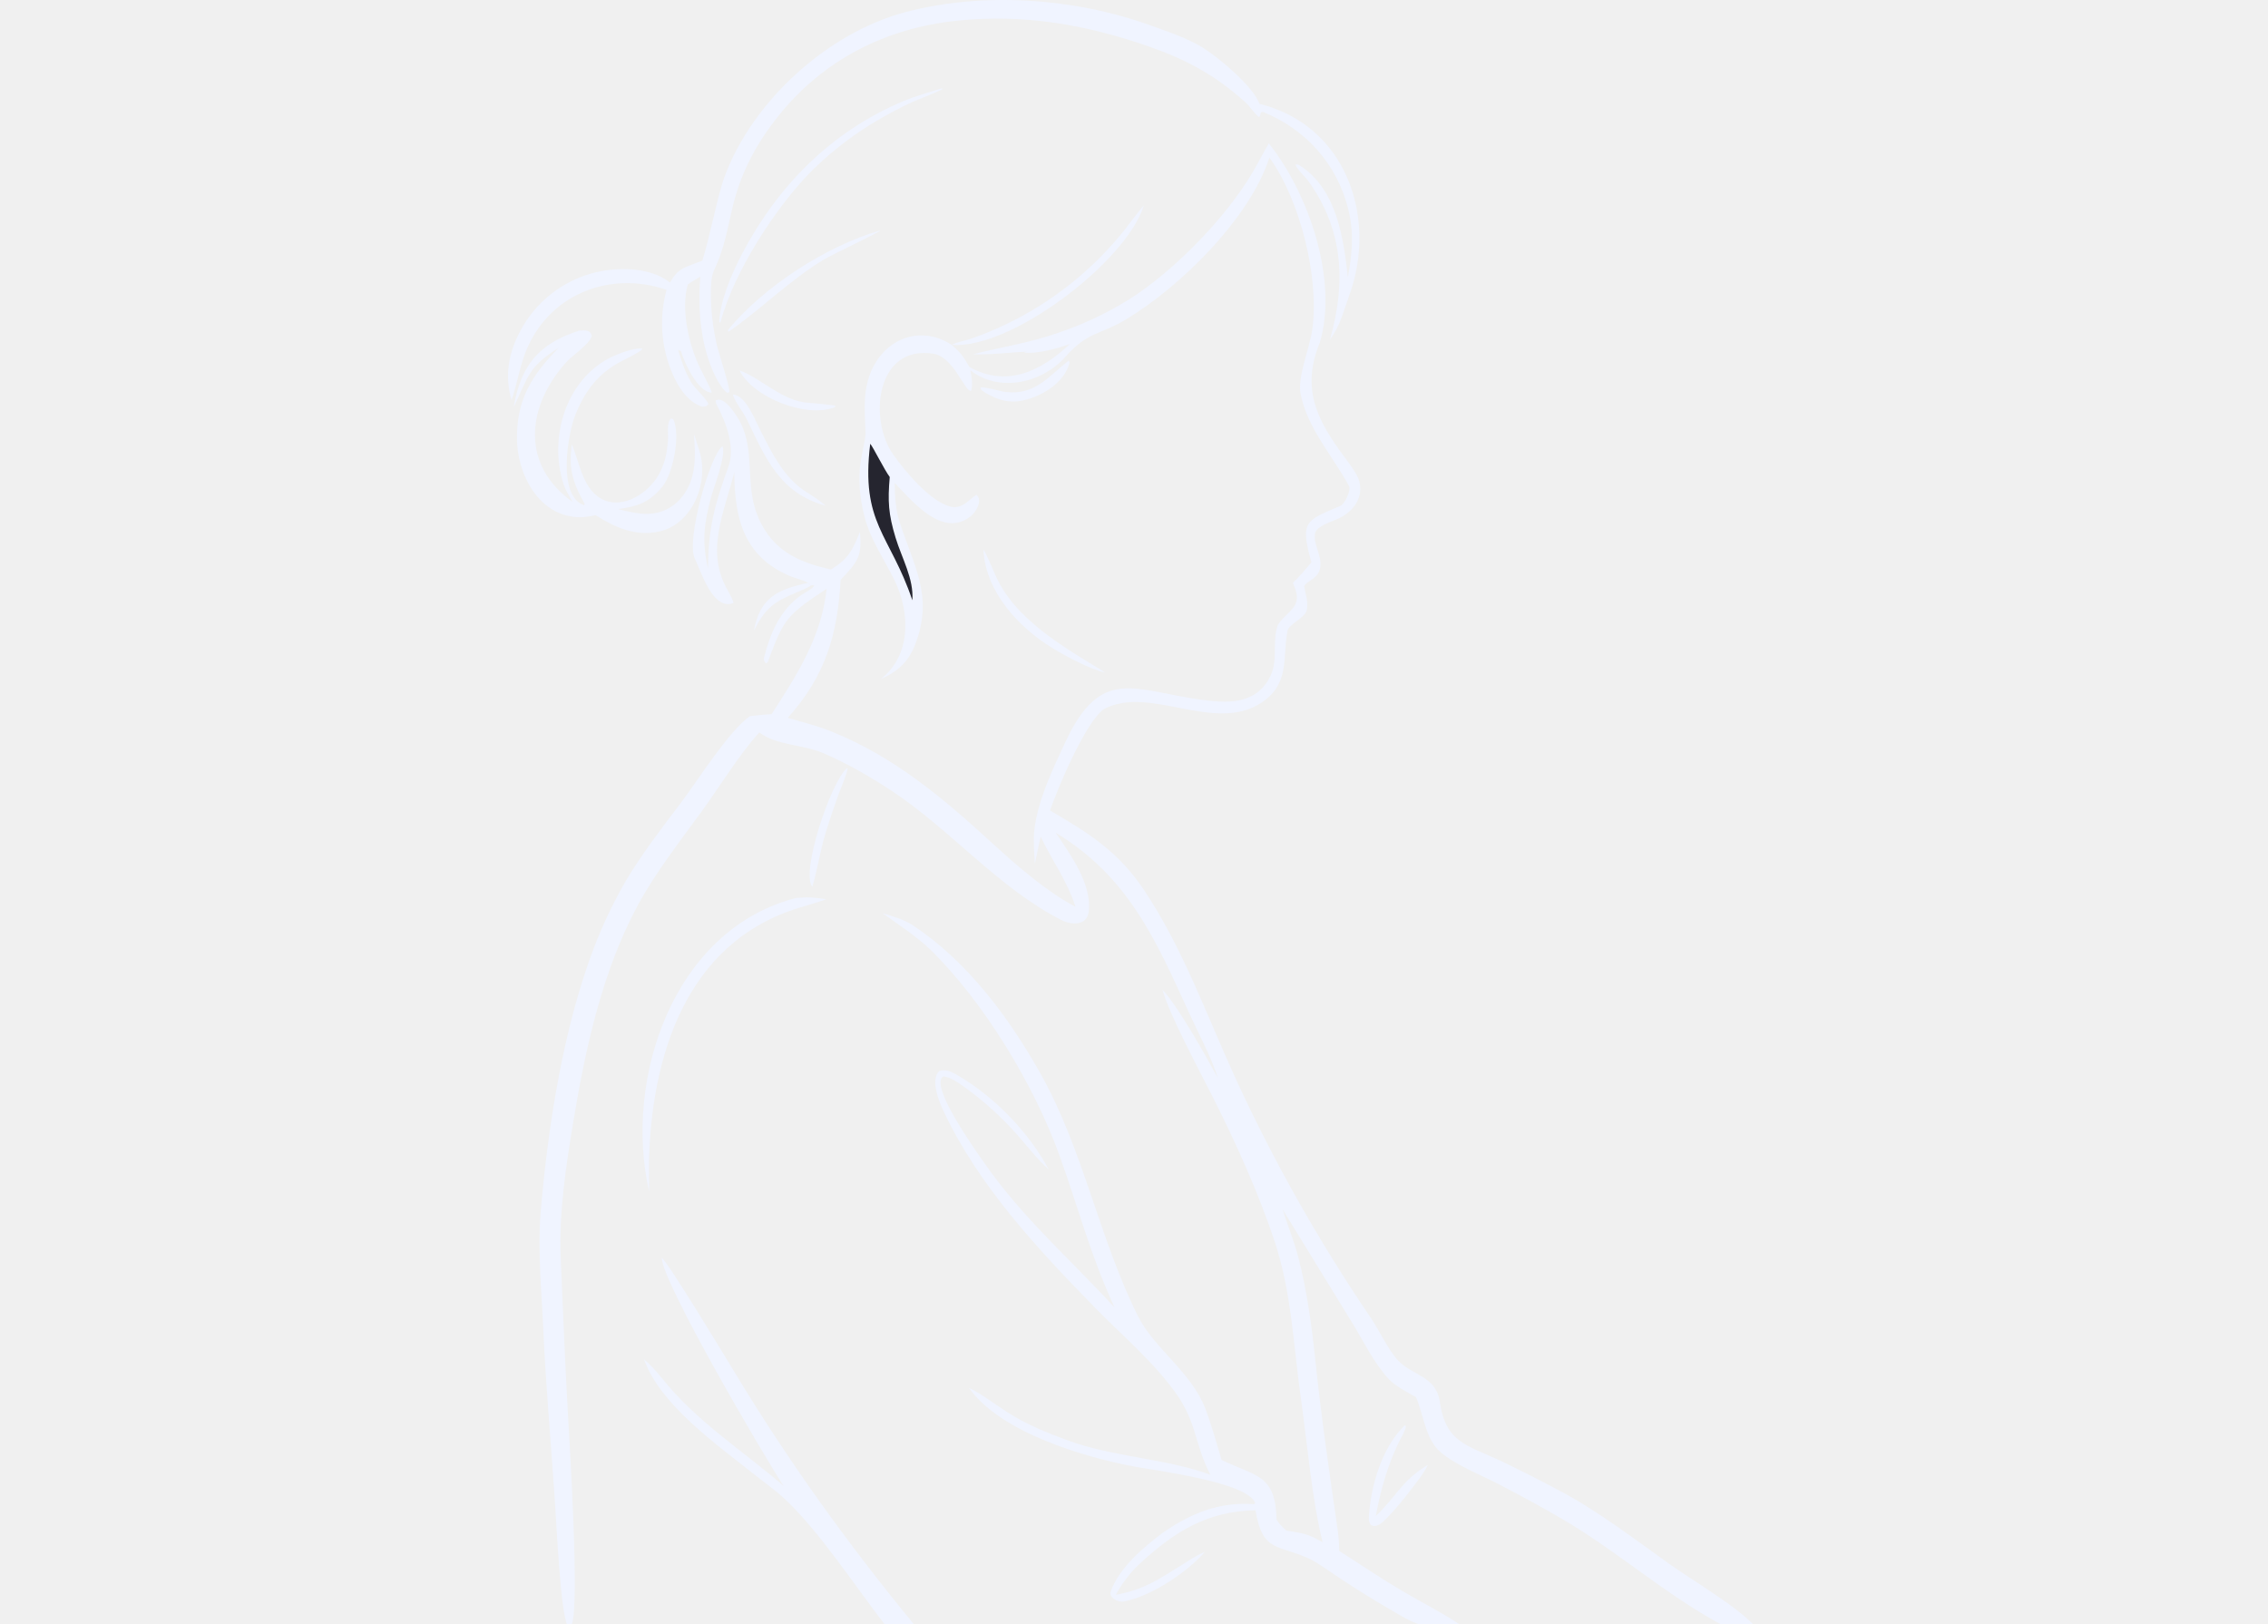
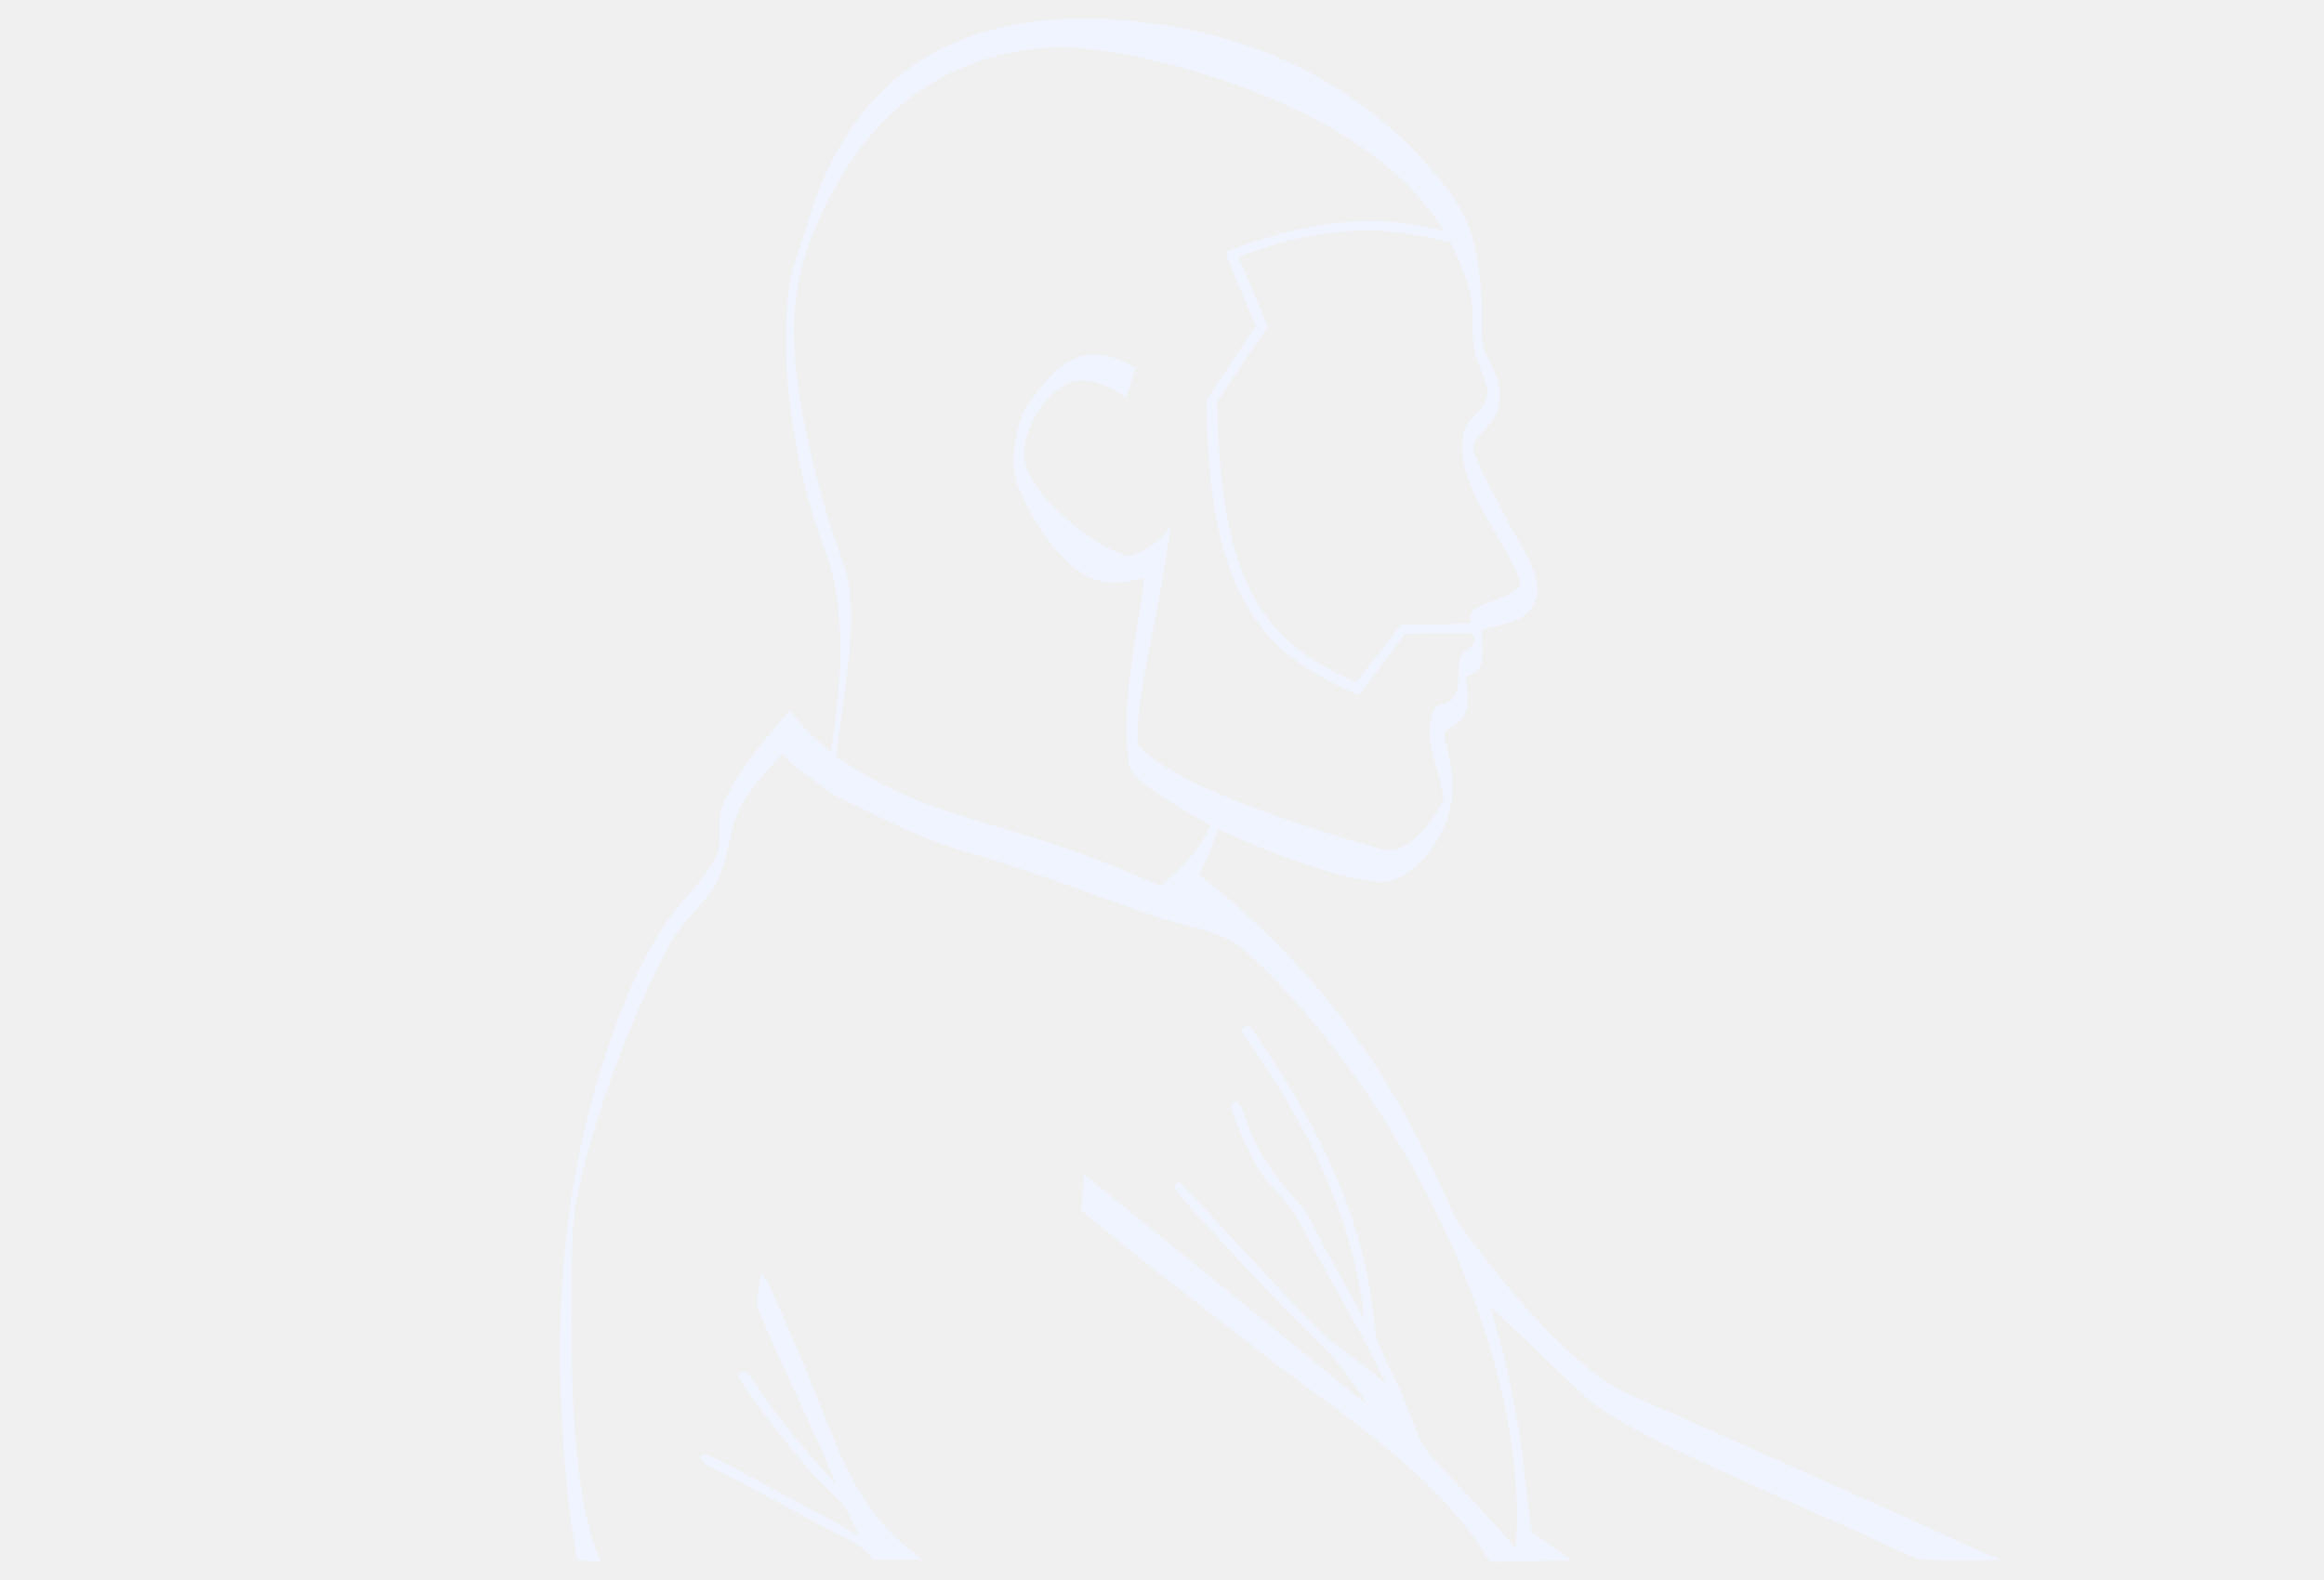
- <svg xmlns="http://www.w3.org/2000/svg" width="250" height="179" viewBox="0 0 250 179" fill="none">
-   <g clip-path="url(#clip0_3619_13858)">
-     <path d="M139.878 15.78C139.898 15.82 139.916 15.861 139.935 15.901C144.224 21.316 147.51 30.762 145.499 37.715C143.396 42.799 145.125 46.27 148.239 50.429C148.666 50.998 149.62 52.264 149.823 53.01C150.307 54.779 149.27 56.275 147.703 57.074C146.958 57.454 145.312 57.888 144.975 58.684C144.693 60.043 145.718 61.087 145.532 62.532C145.367 63.815 143.96 64.02 143.761 64.642C143.917 65.523 144.214 66.312 144.053 67.215C143.895 68.091 142.05 68.8 141.913 69.541C141.353 72.57 142.212 75.381 139.002 77.478C133.842 80.85 126.704 75.487 121.696 78.15C119.687 79.533 116.58 86.866 115.743 89.337C120.054 91.839 123.307 93.89 126.155 98.172C130.451 104.631 133.064 112.068 136.292 119.071C140.478 128.154 145.362 136.777 150.961 145.057C151.975 146.47 152.952 148.71 154.103 149.95C155.631 151.596 158.3 151.658 158.711 154.507C159.369 159.087 161.742 159.264 165.595 161.103C167.938 162.228 170.253 163.409 172.539 164.646C176.291 166.693 180.42 169.809 183.918 172.315C186.373 174.074 191.443 177.052 193.388 179.184C192.376 179.237 190.447 179.453 189.583 178.981C183.45 175.637 178.212 170.934 172.181 167.412C169.977 166.125 167.738 164.907 165.471 163.734C163.387 162.615 160.582 161.582 158.789 160.056C157.108 158.626 156.946 155.963 156.079 153.99C155.154 153.475 153.795 152.762 153.087 152.004C151.456 150.26 150.319 147.871 149.07 145.834L141.363 133.267C141.923 135.01 142.665 136.844 143.116 138.595C144.054 142.23 144.581 146.047 144.971 149.777C145.627 156.052 146.528 162.293 147.437 168.535C147.547 169.293 147.623 170.178 147.615 170.944C149.982 172.448 152.083 173.888 154.521 175.328C156.519 176.51 159.23 177.897 161.077 179.173C156.854 179.398 156.875 179.542 153.17 177.364C151.323 176.283 149.506 175.153 147.72 173.975C146.932 173.461 145.266 172.258 144.503 171.893C140.86 170.15 139.186 171.205 138.391 166.468C133.059 166.543 129.357 168.869 125.484 172.496C124.589 173.335 123.567 174.679 123 175.78C126.036 175.235 127.612 174.145 130.216 172.53C131.067 172 131.87 171.434 132.8 171.06C130.904 173.271 126.861 175.963 123.889 176.519C123.218 176.644 122.208 176.079 122.435 175.427C123.335 172.847 125.984 170.596 128.118 168.984C131.295 166.77 134.418 165.513 138.235 165.796L138.357 165.682C137.62 163.382 127.387 162.082 125.096 161.658C119.395 160.601 110.265 157.851 106.811 152.982L106.968 153.055C108.22 153.654 109.828 154.894 111.062 155.673C113.267 157.068 115.312 157.882 117.715 158.77C122.61 160.581 128.692 160.784 133.424 162.56C131.469 158.766 132.052 156.565 129 152.732C126.572 149.601 123.546 147.042 120.787 144.221C114.458 137.748 107.905 130.763 104.019 122.498C103.501 121.398 102.533 119.021 103.53 118.05C104.216 117.845 104.772 118.075 105.392 118.428C109.557 120.81 113.329 124.697 115.599 128.897C114.501 127.97 113.174 126.266 112.188 125.144C110.434 123.151 108.46 121.362 106.304 119.813C105.682 119.372 104.71 118.655 103.953 118.658C102.421 119.669 107.577 126.856 108.475 128.151C112.645 134.168 117.983 138.8 122.86 144.117C120.141 138.222 118.908 133.24 116.766 127.304C113.955 119.519 108.396 110.349 102.462 104.587C101.167 103.329 98.822 101.74 97.287 100.66C98.283 100.948 99.653 101.356 100.543 101.936C106.569 105.909 111.096 111.974 114.608 118.181C119.421 126.688 121.09 136.33 125.411 145.017C127.225 148.663 131.319 151.214 132.86 155.257C133.59 157.173 134.07 158.973 134.658 160.925C138.543 162.77 140.601 162.546 140.713 167.501C141.147 168.105 141.241 168.232 141.808 168.708C143.815 169.046 144.053 169.016 145.785 169.984C144.596 165.13 144.116 159.228 143.408 154.233C142.595 148.501 142.388 142.615 140.564 137.022C138.711 131.38 136.034 125.522 133.332 120.228C132.005 117.629 128.857 111.712 128.14 109.098C129.849 110.876 132.977 116.509 134.225 118.784C133.65 116.778 131.973 113.632 131.056 111.61C127.391 103.536 124.32 96.588 116.375 91.79C117.983 94.171 120.401 97.493 120.006 100.504C119.802 102.058 118.09 101.968 117.008 101.416C110.013 97.841 104.778 91.441 98.266 87.151C95.917 85.603 93.422 84.172 90.858 83.058C88.446 82.007 85.676 82.209 83.704 80.732C81.65 82.923 79.345 86.674 77.478 89.249C75.047 92.602 72.229 96.201 70.281 99.818C66.4 107.024 64.523 115.594 63.197 123.619C62.4 128.438 61.59 133.726 61.804 138.62C62.038 143.983 62.294 150.409 62.59 155.618C62.773 158.836 63.894 176.891 63.036 178.996L62.791 179.206L62.532 179.137C61.737 177.365 61.326 167.522 61.134 165.01C60.723 158.844 60.154 152.657 59.885 146.483C59.706 142.396 59.253 137.778 59.59 133.721C60.377 124.244 62.083 113.343 65.468 104.464C66.44 101.933 67.607 99.482 68.959 97.134C70.645 94.263 73.006 91.188 75.026 88.526C76.891 86.07 80.309 80.591 82.664 78.933C83.433 78.853 84.284 78.746 85.047 78.722C87.835 74.414 90.558 70.213 91.117 64.901C89.601 65.919 87.655 67.098 86.613 68.59C85.768 69.799 85.144 71.612 84.617 73.012C84.553 73.047 84.489 73.082 84.424 73.117C84.26 72.918 84.144 72.755 84.219 72.47C84.915 69.793 85.977 67.232 88.327 65.589C88.832 65.237 89.416 64.994 89.759 64.575C89.523 64.461 89.649 64.478 89.38 64.539L89.065 64.247C88.692 63.974 87.607 63.718 87.114 63.51C81.916 61.317 80.98 57.067 80.939 52.035C79.825 56.541 77.714 60.702 80.207 65.055C80.379 65.355 80.846 66.198 80.846 66.459C78.582 67.362 77.295 63.01 76.588 61.567C75.584 59.513 78.355 49.93 79.652 49.184C80.028 50.34 78.729 53.532 78.381 54.813C77.597 57.705 77.356 59.724 78.05 62.673C78.045 58.288 78.805 55.52 80.293 51.441C81.06 49.339 80.068 46.621 79.075 44.757C78.939 44.502 78.914 44.466 78.886 44.143C79.667 43.69 80.645 45.054 81.023 45.589C83.108 48.539 82.36 51.641 82.951 54.893C83.169 56.125 83.619 57.305 84.276 58.37C85.995 61.113 88.603 62.092 91.597 62.772C93.535 61.578 93.937 60.691 94.787 58.647C95.056 61.41 94.49 61.957 92.661 63.909C92.325 69.924 91.004 74.491 86.835 79.118C88.586 79.655 89.962 79.938 91.722 80.654C98.687 83.487 104.021 88.028 109.483 93.032C112.105 95.437 115.425 98.313 118.552 99.953C117.65 97.108 116.001 94.919 114.718 92.23C114.485 93.122 114.29 94.254 114.072 95.196C114.001 94.089 113.884 92.543 114.017 91.446C114.421 88.115 116.083 84.692 117.417 81.826C121.392 73.284 125.014 76.141 132.566 77.146C134.067 77.346 135.925 77.524 137.38 76.967C138.353 76.595 138.938 76.161 139.529 75.365C141.122 73.221 140.148 71.28 140.783 69.105C141.034 68.244 142.462 67.414 142.824 66.532C143.154 65.729 142.818 65.005 142.514 64.246C143.283 63.478 143.853 62.819 144.559 61.988C143.274 57.429 143.933 57.395 147.685 55.786C148.243 55.601 148.944 54.021 148.699 53.569C146.924 50.283 144.094 47.195 143.36 43.392C143.005 41.551 144.363 38.335 144.645 36.384C145.473 30.647 143.289 21.981 139.921 17.372C137.779 24.059 130.064 31.666 124.043 35.25C121.191 36.947 119.917 36.53 117.434 39.334C114.905 42.192 110.17 43.34 106.964 40.811C107.099 41.556 107.256 42.352 107.047 43.09C106.338 43.207 105.133 39.325 102.869 38.984C96.572 38.002 95.69 46.226 98.481 50.135C99.764 51.932 102.422 55.155 104.65 55.811C105.989 56.205 106.663 55.185 107.635 54.533C108.358 55.176 107.569 56.453 106.999 56.905C103.871 59.387 100.508 55.173 98.624 53.232C98.631 54.67 98.716 56.137 99.154 57.51C100.69 62.323 102.886 65.582 100.957 70.837C100.201 72.896 99.044 73.972 97.059 74.866C100.437 72.291 100.345 67.59 98.647 64.052C97.506 61.676 95.952 59.529 95.288 56.925C94.776 54.916 94.56 52.805 94.891 50.745C95.042 49.827 95.313 48.799 95.416 47.864C95.309 45.153 95.005 42.524 96.462 40.062C98.296 36.961 101.883 36.029 104.902 38.016C105.922 38.877 106.188 39.305 106.865 40.458C111.03 42.772 114.801 40.865 117.958 37.901C116.694 38.377 114.217 39.073 112.862 38.846L113.2 38.755C111.295 38.844 109.128 39.126 107.269 39.049C110.513 38.212 113.159 37.871 116.427 36.76C119.227 35.832 121.909 34.579 124.418 33.028C129.336 29.935 135.086 24.056 138.048 19.042C138.667 17.993 139.246 16.838 139.878 15.78Z" fill="#F0F4FF" />
-     <path d="M95.924 48.914C96.207 49.207 97.478 51.778 98.075 52.578C97.845 55.253 97.925 56.651 98.72 59.27C99.402 61.519 100.746 63.801 100.567 66.162C98.088 58.816 94.844 57.735 95.924 48.914Z" fill="#25252F" />
-     <path d="M73.855 31.147C74.651 29.733 75.183 29.573 76.724 28.987C76.805 28.956 77.411 28.737 77.411 28.739C78.204 26.346 79.053 21.693 79.865 19.487C82.948 11.106 91.295 3.574 99.852 1.325C108.374 -0.915 118.313 -0.223 126.566 2.711C128.482 3.392 130.381 4.02 132.165 5.006C133.962 6 138.212 9.543 138.822 11.444C148.443 13.823 151.854 24.059 148.712 32.6C148.026 34.466 147.794 35.772 146.593 37.443C148.359 31.283 148.129 25.373 144.213 19.957C143.796 19.382 143.062 18.785 142.79 18.155C143.028 18.08 143.146 18.155 143.372 18.303C147.39 20.94 148.111 26.386 148.574 30.573C149.049 27.931 149.276 25.745 148.622 23.08C147.398 18.1 143.94 14.251 139.215 12.332L138.981 12.387C138.919 12.658 138.939 12.689 138.784 12.916C138.132 12.381 137.826 11.755 137.244 11.237C133.926 8.279 130.896 6.623 126.718 5.152C119.809 2.72 112.787 1.496 105.458 2.287C97.616 3.096 90.71 6.618 85.771 12.819C83.352 15.854 81.664 19.021 80.757 22.807C80.156 25.319 79.842 27.448 78.704 29.785C78.172 30.878 78.371 33.819 78.511 35.09C78.636 36.198 78.835 37.298 79.107 38.38C79.322 39.237 80.456 42.649 80.393 43.176L80.232 43.317C79.816 43.191 79.108 41.998 78.894 41.569C77.228 38.233 76.892 34.136 77.2 30.495C76.754 30.76 76.227 31.055 75.814 31.357C75.031 34.083 75.924 37.969 77.126 40.48C77.378 41.007 78.371 42.869 78.463 43.275C76.93 43.262 75.431 39.965 75.047 38.663L74.745 38.568C75.159 39.904 75.488 40.945 76.205 42.161C76.63 42.882 78.008 44.048 78.078 44.567C77.708 44.868 77.92 44.76 77.388 44.828C76.043 44.375 75.077 43.13 74.459 41.898C72.913 38.816 72.561 35.27 73.472 31.944C67.153 29.762 60.293 32.503 57.86 39.006C57.251 40.634 56.963 42.457 56.387 44.09C55.599 41.408 56.057 38.885 57.374 36.44C59.003 33.377 61.808 31.109 65.143 30.156C67.768 29.391 71.619 29.362 73.855 31.147Z" fill="#F0F4FF" />
-     <path d="M74.742 38.568C74.59 37.995 74.548 37.9 74.556 37.321L74.698 37.389C74.847 37.839 74.933 38.2 75.044 38.663L74.742 38.568Z" fill="#F0F4FF" />
-     <path d="M63.842 36.443C64.456 36.394 65.094 36.325 65.237 37.051C64.907 38.016 63.104 39.149 62.382 39.96C57.98 44.904 57.432 51.286 63.117 55.322C62.802 54.775 62.324 53.987 62.132 53.404C60.366 48.044 62.547 41.229 68.074 39.06C68.757 38.792 70.125 38.288 70.802 38.438C70.852 38.699 68.479 39.783 67.904 40.147C65.709 41.455 64.412 43.309 63.455 45.629C62.571 47.77 61.408 54.65 64.362 55.682C64.396 55.643 64.43 55.604 64.464 55.566C64.151 55.009 63.715 54.178 63.495 53.614C62.825 51.895 62.81 50.746 63.033 48.972C63.688 50.53 63.996 52.38 64.971 53.764C67.276 57.038 71.497 54.808 72.84 51.876C73.374 50.713 73.497 49.899 73.626 48.632C73.709 47.856 73.421 46.567 73.988 46.116L74.206 46.198C75.04 47.851 74.216 52.19 72.991 53.668C71.53 55.433 70.246 55.811 68.14 56.114C69.225 56.382 70.386 56.681 71.504 56.639C72.86 56.593 74.135 55.984 75.022 54.958C76.787 52.929 76.692 50.329 76.493 47.852C76.71 48.479 76.893 49.073 77.098 49.72C78.168 53.108 76.393 57.736 72.692 58.574C70.091 59.163 67.797 58.15 65.669 56.788C65.131 56.887 64.471 57.013 63.93 57.01C59.391 56.979 56.98 52.229 56.983 48.265C56.986 43.882 58.695 41.3 61.581 38.332C58.202 40.494 58.304 41.39 56.617 44.877C57.421 40.287 59.359 37.885 63.842 36.443Z" fill="#F0F4FF" />
-     <path d="M72.938 138.629C73.614 139.085 79.952 149.562 80.873 151.089C86.882 161.047 93.458 170.183 100.868 179.192C99.776 179.233 98.737 179.22 97.646 179.209C94.352 174.965 90.379 168.88 86.629 165.337C85.499 164.254 84.258 163.408 83.05 162.442C78.973 159.183 72.787 154.862 70.992 149.83C71.665 150.391 72.394 151.193 72.942 151.88C76.739 156.655 81.762 159.816 86.367 163.772C84.139 160.378 73.012 141.392 72.938 138.629Z" fill="#F0F4FF" />
-     <path d="M87.745 98.976C89.102 98.858 89.746 98.911 91.084 99.116C90.156 99.441 89.101 99.749 88.154 100.036C75.53 103.862 71.745 116.58 71.523 128.418L71.55 131.316C68.714 118.864 74.257 102.45 87.745 98.976Z" fill="#F0F4FF" />
-     <path d="M103.759 9.753L103.937 9.776C103.803 9.957 101.001 11.046 100.6 11.229C99.382 11.791 98.191 12.409 97.031 13.083C94.389 14.601 91.945 16.44 89.753 18.557C85.666 22.553 80.895 29.933 79.427 35.502L79.36 35.576L79.281 35.452C79.394 33.089 80.684 30.105 81.763 28.044C85.719 20.49 91.599 14.517 99.535 11.168C100.839 10.618 102.392 10.176 103.759 9.753Z" fill="#F0F4FF" />
-     <path d="M104.906 38.016C105.433 37.717 106.338 37.57 106.957 37.359C108.334 36.882 109.683 36.327 110.997 35.695C115.693 33.423 119.864 30.194 123.241 26.217C124.215 25.085 125.169 23.673 126.074 22.663C124.204 28.773 111.503 38.524 104.906 38.016Z" fill="#F0F4FF" />
-     <path d="M154.86 157.089L154.972 157.203C154.94 157.655 154.42 158.496 154.189 158.971C152.96 161.499 152.155 164.331 151.656 167.094C153.869 165.022 154.529 163.143 157.398 161.469C157.145 161.963 156.912 162.309 156.61 162.765C155.46 164.309 154.228 165.934 152.88 167.313C152.409 167.795 151.749 168.483 151.084 168.066C150.895 167.773 150.869 167.558 150.888 167.21C151.087 163.776 152.335 159.507 154.86 157.089Z" fill="#F0F4FF" />
-     <path d="M108.398 60.569C108.619 60.812 109.47 62.809 109.675 63.289C111.8 68.27 117.297 71.345 121.828 74.124C120.213 73.795 117.46 72.324 116.002 71.427C112.243 69.118 108.632 65.223 108.398 60.569Z" fill="#F0F4FF" />
-     <path d="M96.977 25.416L97.013 25.428C96.798 25.671 91.77 28.033 90.839 28.593C87.041 30.878 83.944 34.037 80.327 36.555L80.258 36.511L80.242 36.37C84.158 31.612 91.062 27.119 96.977 25.416Z" fill="#F0F4FF" />
-     <path d="M80.781 43.479C82.267 43.61 83.177 46.237 83.893 47.58C85.005 49.777 86.171 52.134 88.139 53.699C89.027 54.405 90.153 54.941 90.98 55.737C85.968 54.329 84.433 50.594 82.337 46.251C81.944 45.435 80.999 44.297 80.781 43.479Z" fill="#F0F4FF" />
-     <path d="M117.797 39.745L117.901 39.968C117.36 42.088 115.098 43.53 113.057 44.068C111.385 44.509 110.023 44.145 108.583 43.269C108.239 43.013 108.133 43.038 108.078 42.728C108.587 42.592 110.172 43.132 110.921 43.214C114.138 43.565 115.636 41.426 117.797 39.745Z" fill="#F0F4FF" />
-     <path d="M93.344 84.67L93.433 84.732C93.33 85.359 92.695 86.847 92.446 87.517C91.948 88.891 91.481 90.274 91.046 91.668C90.383 93.817 90.101 95.891 89.54 97.745C88.256 96.135 91.546 86.278 93.344 84.67Z" fill="#F0F4FF" />
-     <path d="M81.516 40.833C83.898 41.661 86.205 44.231 89.136 44.399C89.557 44.423 91.962 44.65 92.082 44.727L92.02 44.885C88.85 46.123 83.017 43.81 81.516 40.833Z" fill="#F0F4FF" />
-     <path d="M83.109 69.49C83.77 65.876 85.721 64.967 89.063 64.247L89.379 64.539C89.076 64.773 88.132 65.162 87.759 65.317C85.206 66.384 84.362 67.063 83.109 69.49Z" fill="#F0F4FF" />
-   </g>
-   <defs>
-     <clipPath id="clip0_3619_13858">
-       <rect width="250" height="179" fill="white" />
-     </clipPath>
-   </defs>
+ <svg xmlns="http://www.w3.org/2000/svg" width="250" height="170" viewBox="0 0 250 170" fill="none">
+   <path fill-rule="evenodd" clip-rule="evenodd" d="M86.972 23.738C92.499 5.258 106.943 -0.087 125.078 2.689C137.214 4.546 148.117 10.355 155.749 20.414C158.615 24.245 159.163 28.034 159.387 32.7C159.437 33.738 159.297 36.321 159.528 37.143C160.208 39.555 161.623 40.517 161.273 43.395C160.996 45.671 159.002 46.313 158.481 48.061C158.365 48.453 159.363 50.55 159.637 51.123C160.457 52.832 161.424 54.558 162.292 56.276C163.695 59.056 167.383 63.667 163.878 66.274C162.62 67.209 160.648 67.238 159.427 67.832C159.395 69.82 160.076 72.301 157.657 72.767C158.937 79.368 154.757 77.324 155.423 79.601C156.678 83.887 156.702 87.288 154.103 91.202C153.059 92.682 151.11 94.518 149.178 94.875C144.788 95.096 134.806 90.988 131.008 89.208C130.405 90.975 129.835 92.449 128.984 94.122C138.26 101.3 145.943 110.336 151.539 120.653C152.707 122.865 153.828 125.102 154.9 127.362C155.319 128.258 156.44 131.023 156.993 131.767C161.34 137.617 166.463 144.052 172.349 148.373C174.347 149.838 177.935 151.198 180.091 152.154L191.603 157.269L206.937 164.136C209.453 165.264 212.9 166.942 215.389 167.848C213.326 167.855 208.166 168.008 206.381 167.699C205.544 167.555 200.416 165.043 199.256 164.527C193.547 162.045 187.865 159.501 182.21 156.899C178.831 155.309 174.884 153.426 171.843 151.332C170.512 150.415 168.137 148.009 166.892 146.811C164.714 144.722 162.522 142.648 160.32 140.585C161.844 145.91 162.774 149.798 163.598 155.338C164.042 158.311 164.302 162.056 164.806 164.846C166.191 165.876 167.592 166.883 169.013 167.86C166.101 167.954 163.188 168.02 160.274 168.06C154.598 158.429 143.845 151.932 135.24 145.208C128.95 140.294 122.422 135.352 116.313 130.233L116.634 126.374L135.984 142.096C139.563 144.997 143.543 148.398 147.149 151.139C146.185 149.76 144.384 147.048 143.302 145.907C141.729 144.25 139.894 142.5 138.27 140.834C135.213 137.687 132.214 134.486 129.272 131.234C128.658 130.558 126.581 128.375 126.278 127.692C126.409 127.407 126.556 127.358 126.825 127.194C127.238 127.268 140.875 142.543 143.109 144.188C144.317 145.075 147.81 147.82 149.064 148.829C147.116 144.561 144.608 140.406 142.367 136.282C141.33 134.377 140.351 132.431 139.251 130.567C138.111 128.749 136.156 127.326 135.134 125.373C134.613 124.337 132.37 119.932 132.44 118.865C132.816 118.544 132.676 118.566 133.085 118.539C133.567 118.872 133.943 120.172 134.133 120.733C135.439 124.565 137.469 126.969 140.103 129.913C140.747 130.633 142.272 133.858 142.888 134.993L146.785 142.015C145.554 130.599 140.367 120.622 133.833 111.375C133.341 110.68 133.543 110.68 134.211 110.294C134.591 110.448 135.44 111.877 135.732 112.307C138.881 116.931 141.608 121.595 143.801 126.759C145.41 130.489 146.581 134.392 147.294 138.391C147.588 140.131 147.821 142.214 148.06 143.846C148.179 144.652 149.872 147.99 150.368 149.013C151.303 150.944 152.045 153.455 152.93 155.222C153.632 156.621 156.475 159.375 157.704 160.674C159.521 162.608 161.303 164.574 163.051 166.571C164.729 144.847 150.031 117.129 134.44 102.754C134.211 102.386 133.833 102.385 133.473 101.869C130.632 99.876 127.102 99.622 123.911 98.486C117.37 96.156 110.87 93.674 104.202 91.725C103.338 91.472 102.466 91.21 101.619 90.907C98.814 89.883 96.076 88.684 93.421 87.317C92.774 86.986 89.147 85.385 89.035 85.04L88.754 84.859C86.753 83.305 86.036 83.124 84.177 81.125C81.741 83.704 79.31 86.213 78.629 89.787C78.338 91.319 77.712 93.9 76.924 95.213C75.468 97.636 73.404 99.049 71.963 101.759C67.804 109.573 63.532 120.93 61.914 129.61C61.329 132.747 61.459 144.017 61.528 147.378C61.646 153.131 62.236 163.076 64.654 168.062C63.865 168.005 62.875 167.959 62.11 167.841C61.151 162.73 60.76 158.176 60.468 153.026C59.702 139.506 60.883 126.463 65.136 113.526C66.722 108.702 68.706 103.666 71.561 99.418C73.253 96.9 75.507 95.028 76.956 92.357C77.771 90.853 77.224 88.74 77.489 87.579C78.263 84.189 82.669 79.05 84.955 76.459C86.505 78.408 87.468 79.301 89.378 80.937C90.204 75.292 90.8 70.473 90.088 64.749C89.603 60.859 88.795 59.57 87.659 56.066C87.044 54.117 86.524 52.139 86.101 50.14C84.833 44.209 84.266 38.581 84.721 32.52C84.999 28.826 86.003 26.981 86.972 23.738ZM125.385 6.796C121.853 5.89 116.122 4.798 112.463 5.132C105.007 5.718 98.389 8.906 93.575 14.652C89.978 18.945 86.488 25.81 85.694 31.417C84.599 39.151 86.927 48.261 89.037 55.65C89.786 58.273 91.015 60.779 91.393 63.483C91.99 69.416 90.562 75.576 89.958 81.345C97.16 86.513 103.842 87.787 112.02 90.409C116.391 91.793 120.673 93.445 124.842 95.353C127.179 93.218 128.917 91.739 130.219 88.77C128.539 87.845 121.812 84.172 121.519 82.529C120.378 76.121 122.404 68.4 123.096 62.137C121.006 62.803 118.961 63.033 116.873 61.968C113.539 60.11 110.774 55.507 109.423 52.058C108.621 50.008 109.238 45.499 110.446 43.744C113.739 38.961 116.585 36.4 122.033 39.517L122.149 39.584L121.185 42.755C119.896 41.87 117.334 40.611 115.741 40.971C112.572 41.687 109.602 46.578 110.266 49.703C110.809 52.255 113.615 55 115.606 56.571C117.437 57.969 119.244 59.324 121.532 59.836C123.552 59.231 124.541 58.327 125.922 56.698C125.376 60.775 124.679 64.388 123.907 68.406C123.274 71.702 122.206 76.805 122.369 80.052C125.74 84.58 142.865 89.77 148.687 91.385C151.476 92.158 154.254 88.222 155.293 86.065C155.005 82.801 152.713 79.172 154.378 76.194C154.63 75.738 156.1 75.707 156.353 75.062C157.234 73.734 156.621 72.123 157.131 70.716C157.447 69.843 158.301 69.93 158.631 68.941C158.524 68.395 158.626 68.522 158.301 68.148C157.65 68.041 152.216 68.181 151.17 68.177L146.142 74.825C143.717 73.686 141.684 72.71 139.504 71.157C130.803 64.958 129.974 52.852 129.782 43.086C131.498 40.367 133.365 37.747 135.096 35.04C134.146 32.762 132.617 29.376 131.838 27.104C139.514 24.18 147.162 22.635 155.306 24.868C149.444 15.017 135.967 9.51 125.385 6.796ZM156.024 26.057C152.005 25.091 148.826 24.566 144.641 24.904C139.984 25.338 137.635 26.079 133.22 27.603L136.383 35.132C134.583 37.797 132.63 40.596 130.899 43.298C131.206 51.749 131.714 62.633 138.361 68.738C140.659 70.85 143.082 72.172 145.902 73.424C146.363 72.824 147.027 71.897 147.501 71.349C148.513 70.04 149.736 68.544 150.686 67.216C153.175 67.229 155.663 67.182 158.148 67.072C158.176 66.601 158.167 65.871 158.557 65.615C160.388 64.418 161.967 64.68 163.625 62.925L163.57 62.75C161.985 57.766 155.696 51.378 157.677 45.888C158.107 44.696 160.903 43.663 159.67 40.744C158.492 37.963 158.318 36.806 158.426 33.848C158.51 31.545 157.125 28.157 156.024 26.057Z" fill="#F0F4FF" />
+   <path d="M81.936 136.936C82.443 137.452 83.809 140.678 84.174 141.507C85.537 144.589 86.84 147.699 88.084 150.831C90.88 157.84 92.822 163.226 99.27 167.845L93.896 167.833C93.105 166.35 90.46 165.257 88.948 164.445L79.458 159.367C78.682 158.956 75.758 157.643 75.444 157.056C75.418 156.591 75.346 156.777 75.597 156.458C76.306 156.358 82.912 160.087 84.011 160.677C86.75 162.152 89.751 163.697 92.414 165.265C90.588 161.144 90.586 161.804 87.68 158.86C86.412 157.576 79.71 149.209 79.391 147.933C79.647 147.672 79.642 147.63 80.009 147.57C80.465 147.773 80.77 148.139 81.036 148.555C83.612 152.59 86.719 156.16 89.916 159.696C87.414 153.315 84.014 147.036 81.506 140.648C81.264 140.031 81.787 137.672 81.936 136.936Z" fill="#F0F4FF" />
</svg>
